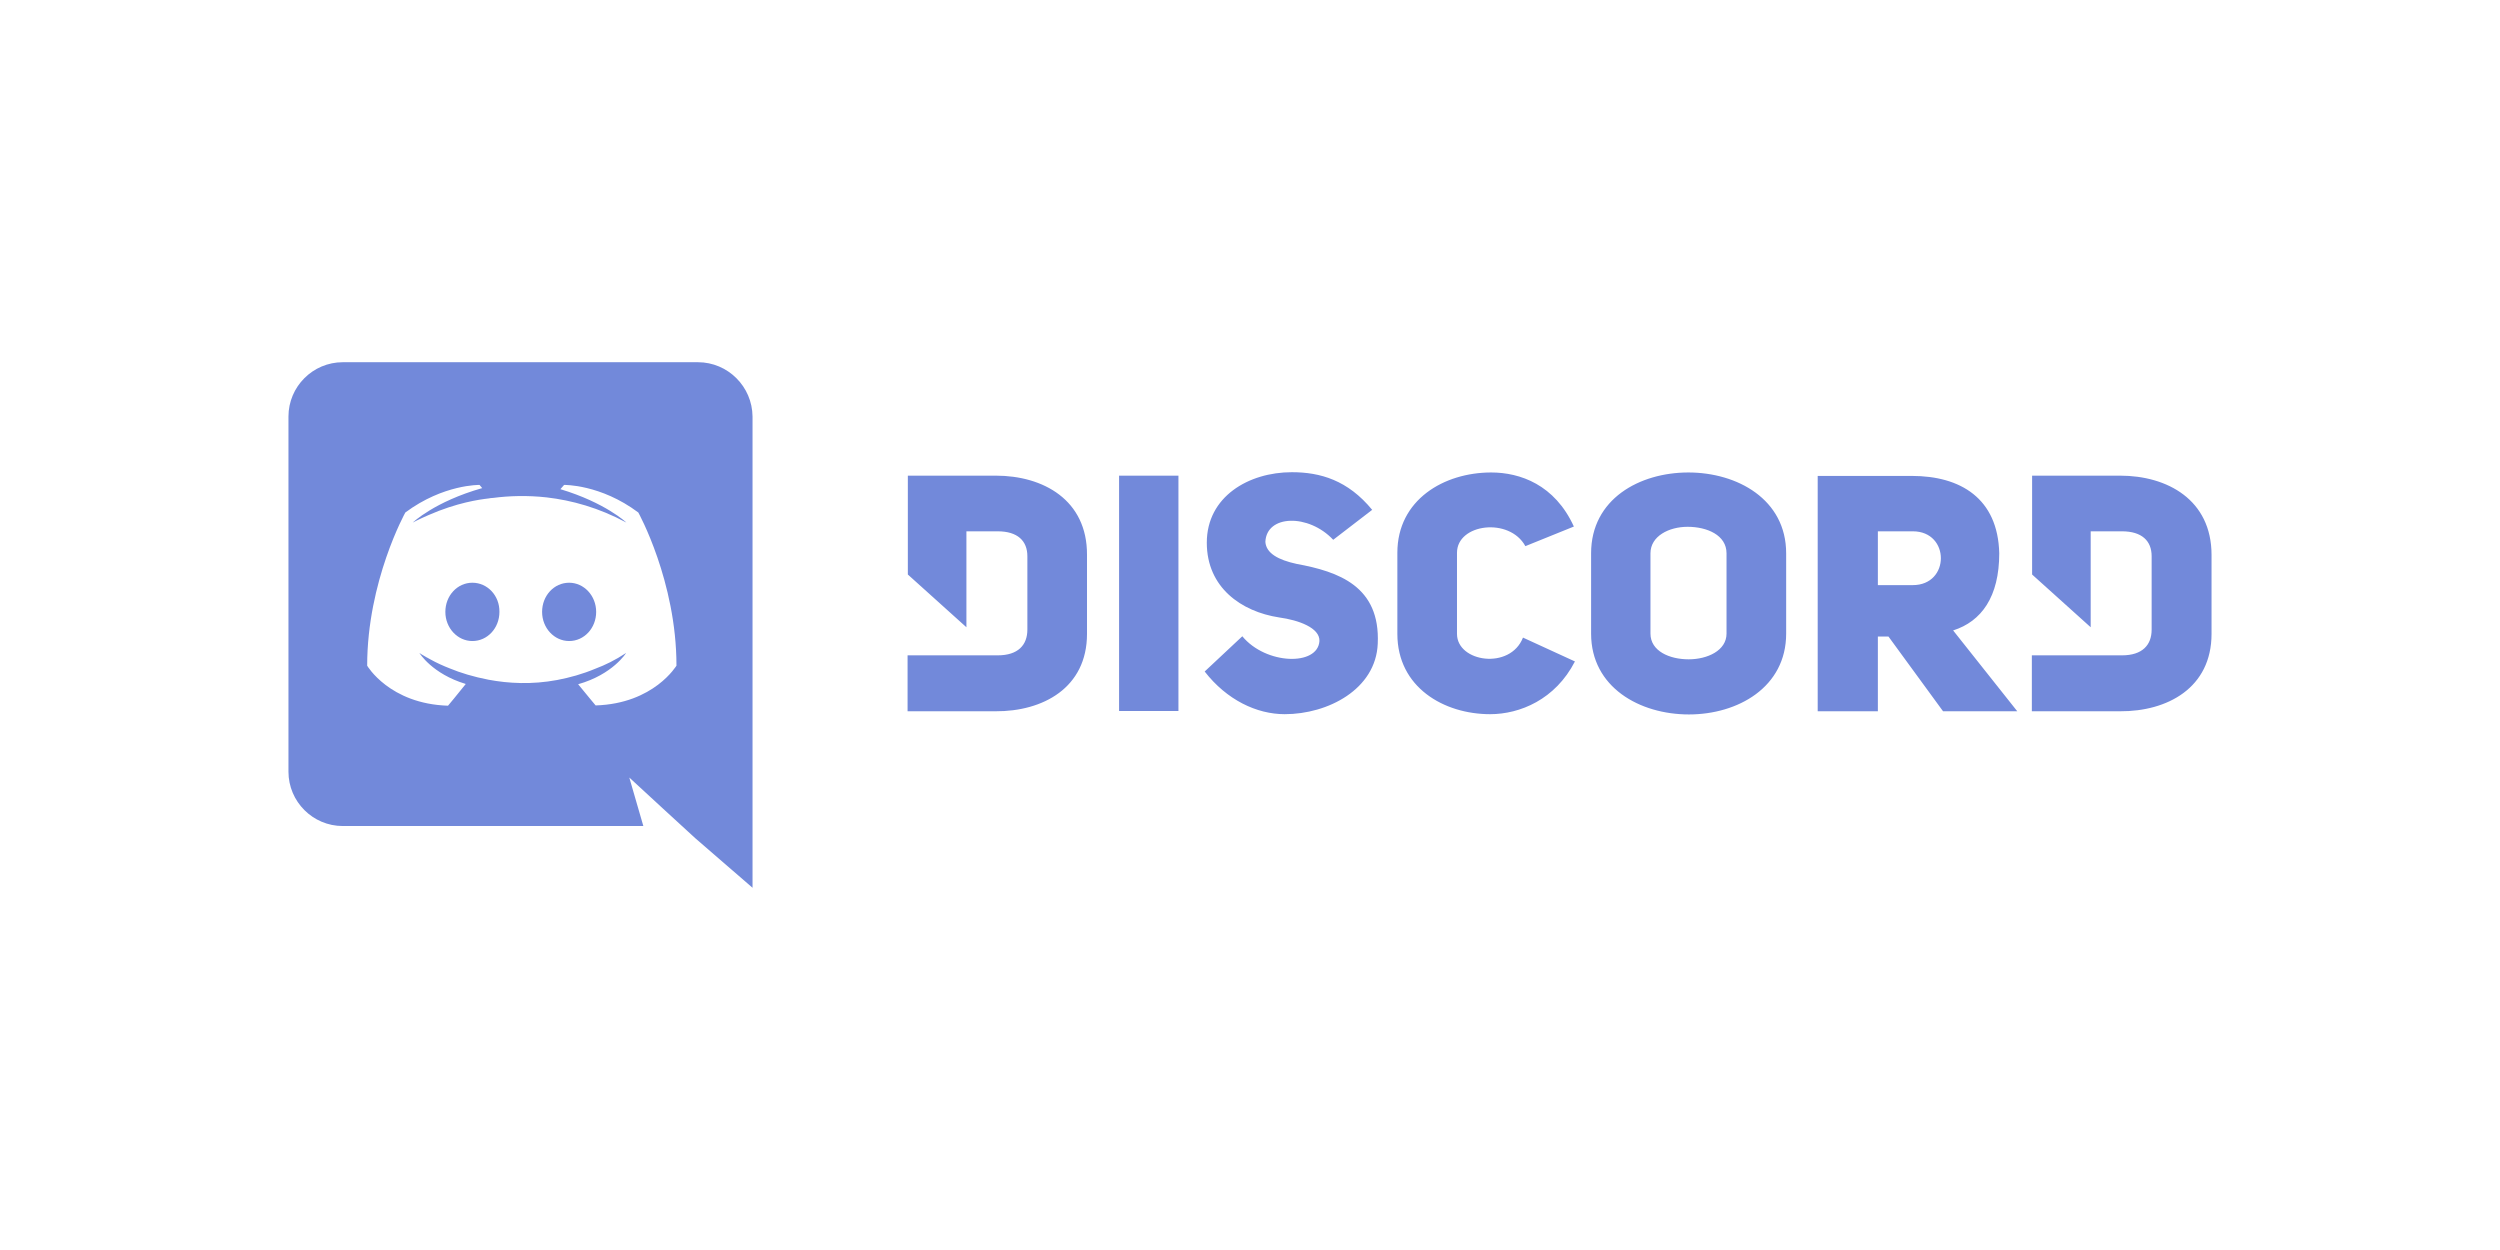
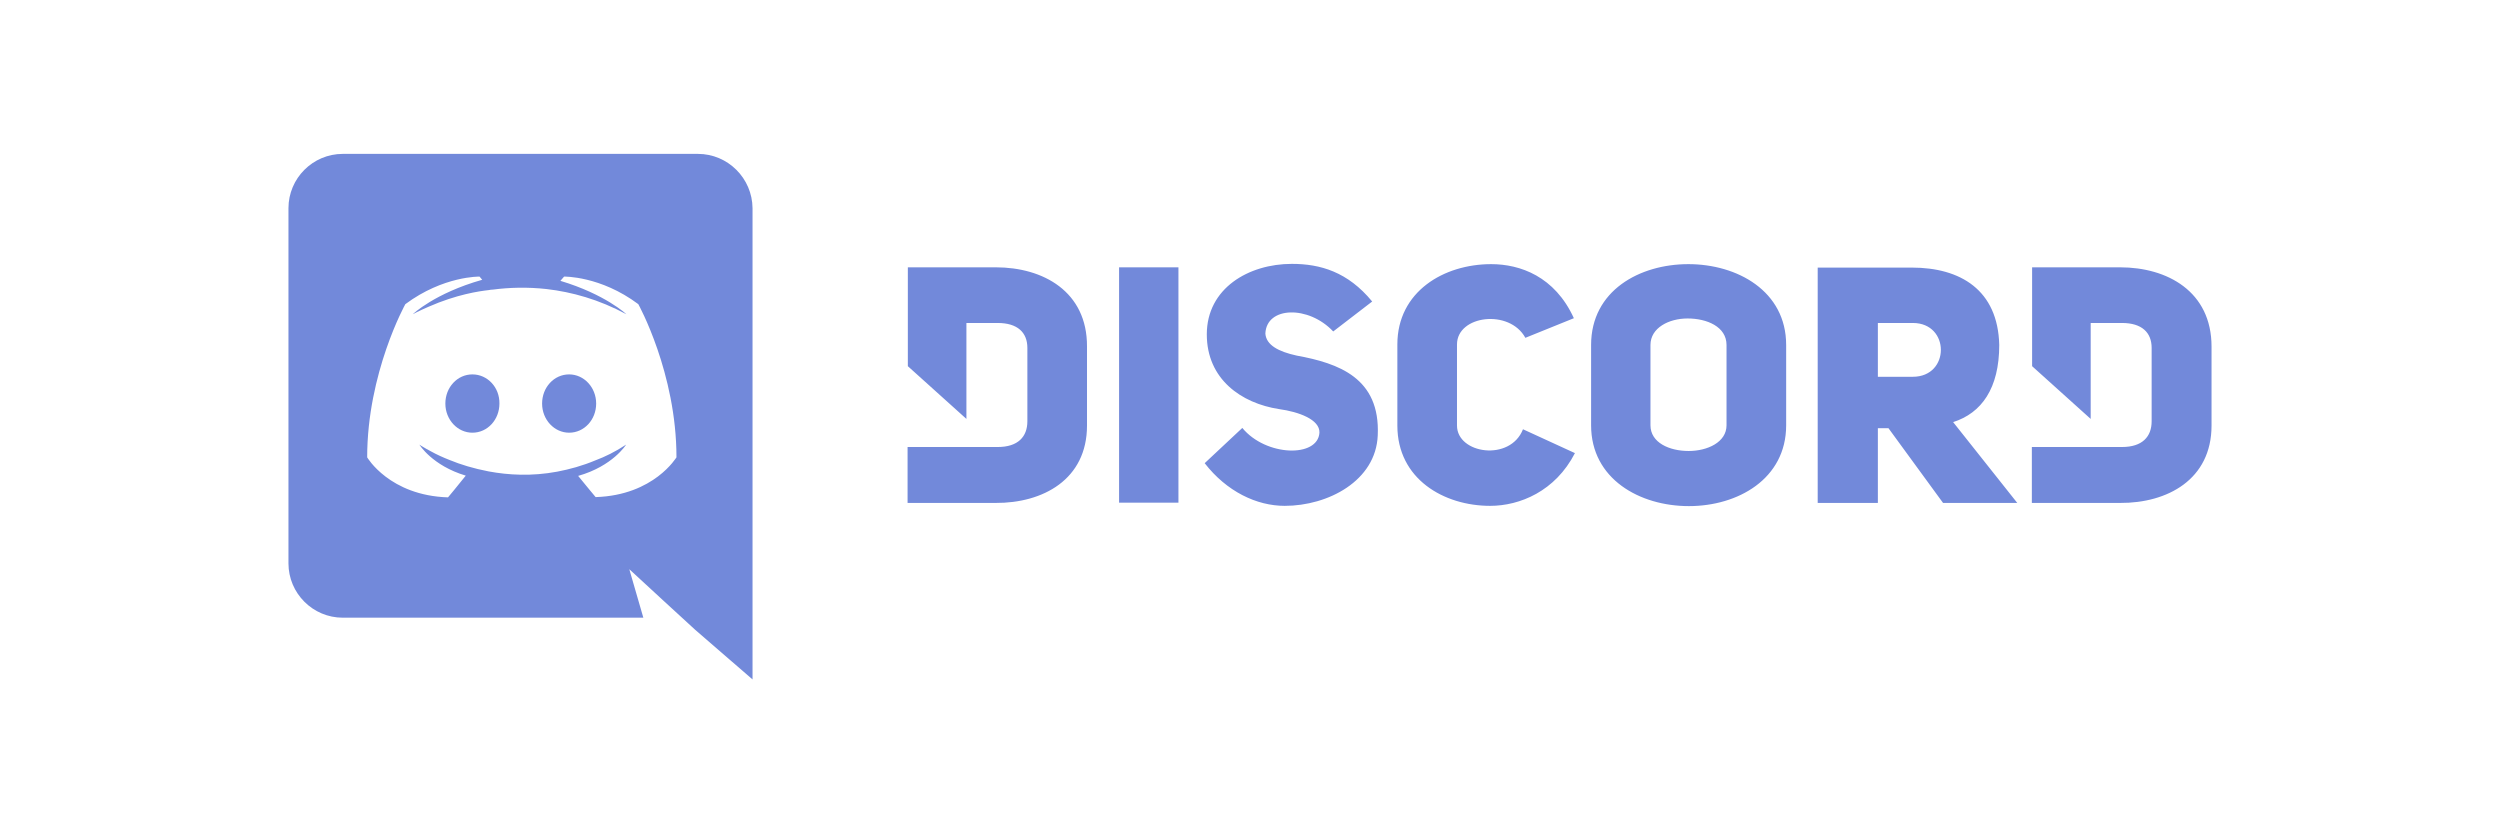
- <svg xmlns="http://www.w3.org/2000/svg" height="400" width="800" viewBox="-108.84 -49.575 943.28 297.45">
+ <svg xmlns="http://www.w3.org/2000/svg" height="100" width="300" viewBox="-108.84 -49.575 943.28 297.45">
  <g fill="#7289DA">
    <path d="M105.9 83.2c-5.7 0-10.2 4.9-10.2 11s4.6 11 10.2 11c5.7 0 10.2-4.9 10.2-11s-4.6-11-10.2-11zm-36.5 0c-5.7 0-10.2 4.9-10.2 11s4.6 11 10.2 11c5.7 0 10.2-4.9 10.2-11 .1-6.1-4.5-11-10.2-11z" />
    <path d="M154.5 0h-134C9.2 0 0 9.2 0 20.5v134C0 165.8 9.2 175 20.5 175h113.4l-5.3-18.3 12.8 11.8 12.1 11.1 21.6 18.7V20.5C175 9.2 165.8 0 154.5 0zm-38.6 129.5s-3.6-4.3-6.6-8c13.1-3.7 18.1-11.8 18.1-11.8-4.1 2.7-8 4.6-11.5 5.9-5 2.1-9.8 3.4-14.5 4.3-9.6 1.8-18.4 1.3-25.9-.1-5.7-1.1-10.6-2.6-14.7-4.3-2.3-.9-4.8-2-7.3-3.4-.3-.2-.6-.3-.9-.5-.2-.1-.3-.2-.4-.2-1.8-1-2.8-1.7-2.8-1.7s4.8 7.9 17.5 11.7c-3 3.8-6.7 8.2-6.7 8.2-22.1-.7-30.5-15.1-30.5-15.1 0-31.9 14.4-57.8 14.4-57.8 14.4-10.7 28-10.4 28-10.4l1 1.2c-18 5.1-26.2 13-26.2 13s2.2-1.2 5.9-2.8C63.5 53 72 51.8 75.5 51.4c.6-.1 1.1-.2 1.7-.2 6.1-.8 13-1 20.2-.2 9.5 1.1 19.7 3.9 30.1 9.5 0 0-7.9-7.5-24.9-12.6l1.4-1.6s13.7-.3 28 10.4c0 0 14.4 25.9 14.4 57.8 0-.1-8.4 14.3-30.5 15zm151-86.7h-33.2v37.3l22.1 19.9V63.8h11.8c7.5 0 11.2 3.6 11.2 9.4v27.7c0 5.8-3.5 9.7-11.2 9.7h-34v21.1h33.2c17.8.1 34.5-8.8 34.5-29.2V72.7c.1-20.8-16.6-29.9-34.4-29.9zm174 59.7V71.9c0-11 19.8-13.5 25.8-2.5L485 62c-7.2-15.8-20.3-20.4-31.2-20.4-17.8 0-35.4 10.3-35.4 30.3v30.6c0 20.2 17.6 30.3 35 30.3 11.2 0 24.6-5.5 32-19.9l-19.6-9c-4.8 12.3-24.9 9.3-24.9-1.4zm-60.5-26.4c-6.9-1.5-11.5-4-11.8-8.3.4-10.3 16.3-10.7 25.6-.8l14.7-11.3c-9.2-11.2-19.6-14.2-30.3-14.2-16.3 0-32.1 9.2-32.1 26.6 0 16.9 13 26 27.3 28.2 7.3 1 15.4 3.9 15.2 8.9-.6 9.5-20.2 9-29.1-1.8l-14.2 13.3c8.3 10.7 19.6 16.1 30.2 16.1 16.3 0 34.4-9.4 35.1-26.6 1-21.7-14.8-27.2-30.6-30.1zm-67 55.5h22.4V42.8h-22.4zm377.7-88.8h-33.2v37.3L680 100V63.8h11.8c7.5 0 11.2 3.6 11.2 9.4v27.7c0 5.8-3.5 9.7-11.2 9.7h-34v21.1h33.3c17.8.1 34.5-8.8 34.5-29.2V72.7c0-20.8-16.7-29.9-34.5-29.9zm-162.9-1.2c-18.4 0-36.7 10-36.7 30.5v30.3c0 20.3 18.4 30.5 36.9 30.5 18.4 0 36.7-10.2 36.7-30.5V72.1c0-20.4-18.5-30.5-36.9-30.5zm14.4 60.8c0 6.4-7.2 9.7-14.3 9.7-7.2 0-14.4-3.1-14.4-9.7V72.1c0-6.5 7-10 14-10 7.3 0 14.7 3.1 14.7 10zm102.9-30.3c-.5-20.8-14.7-29.2-33-29.2H577v88.8h22.7v-28.2h4l20.6 28.2h28l-24.2-30.5c10.7-3.4 17.4-12.7 17.4-29.1zm-32.6 12h-13.2V63.8h13.2c14.1 0 14.1 20.3 0 20.3z" />
  </g>
</svg>
